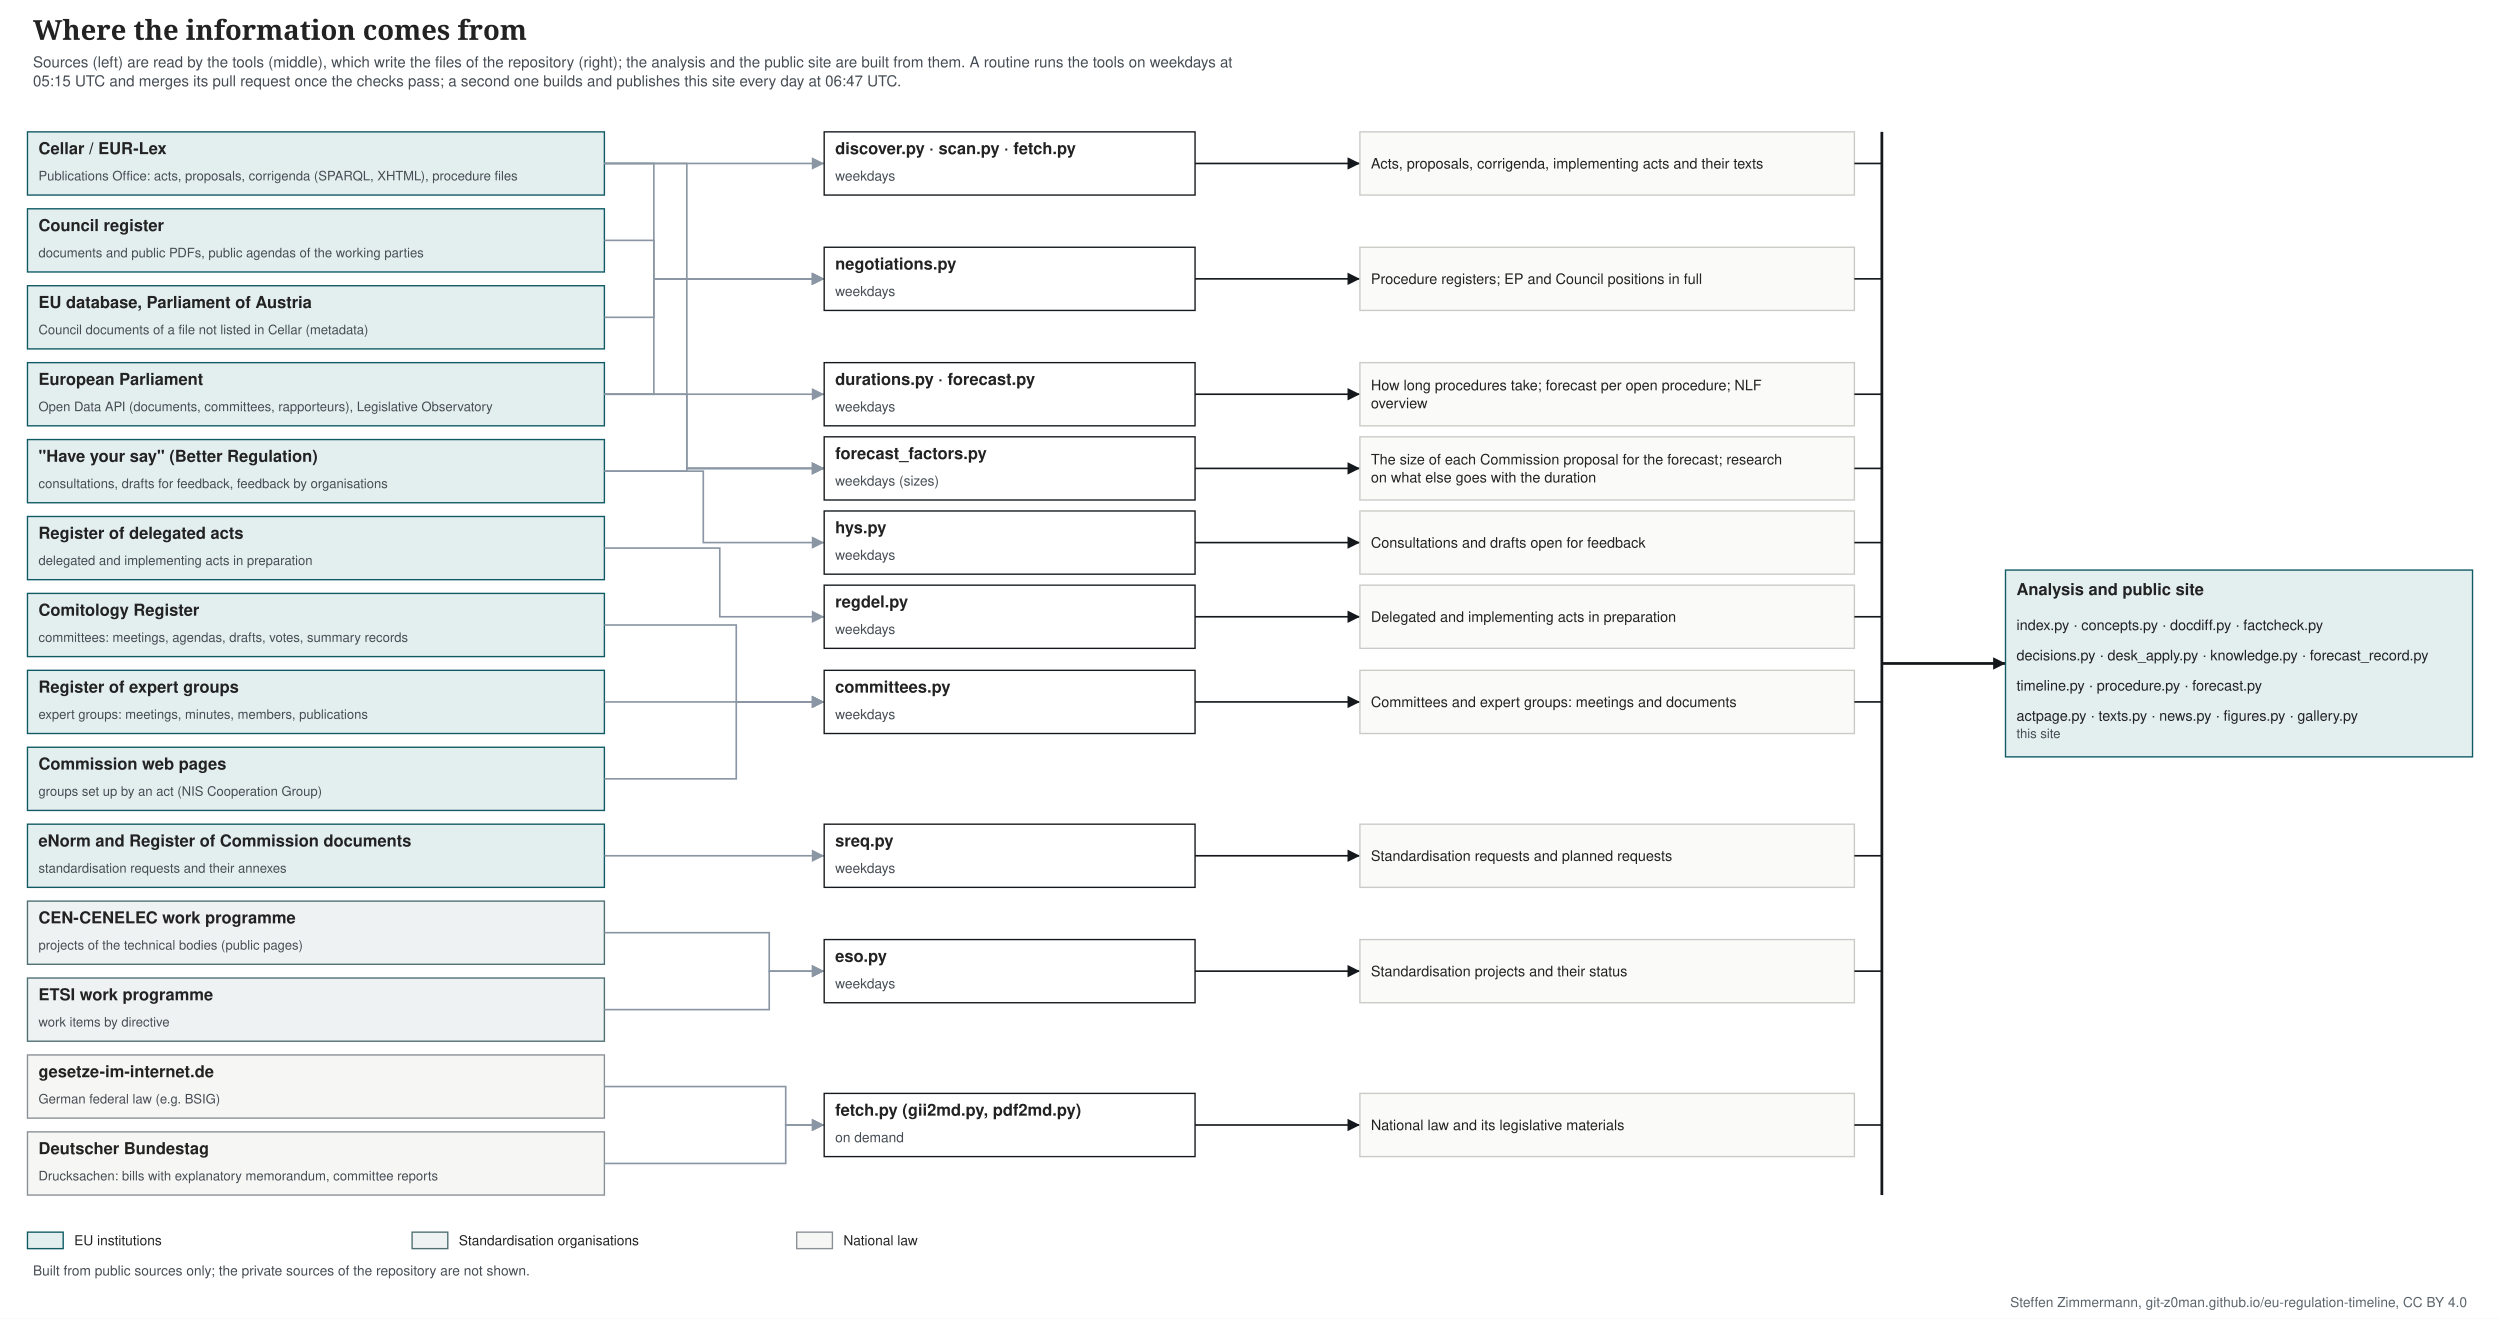
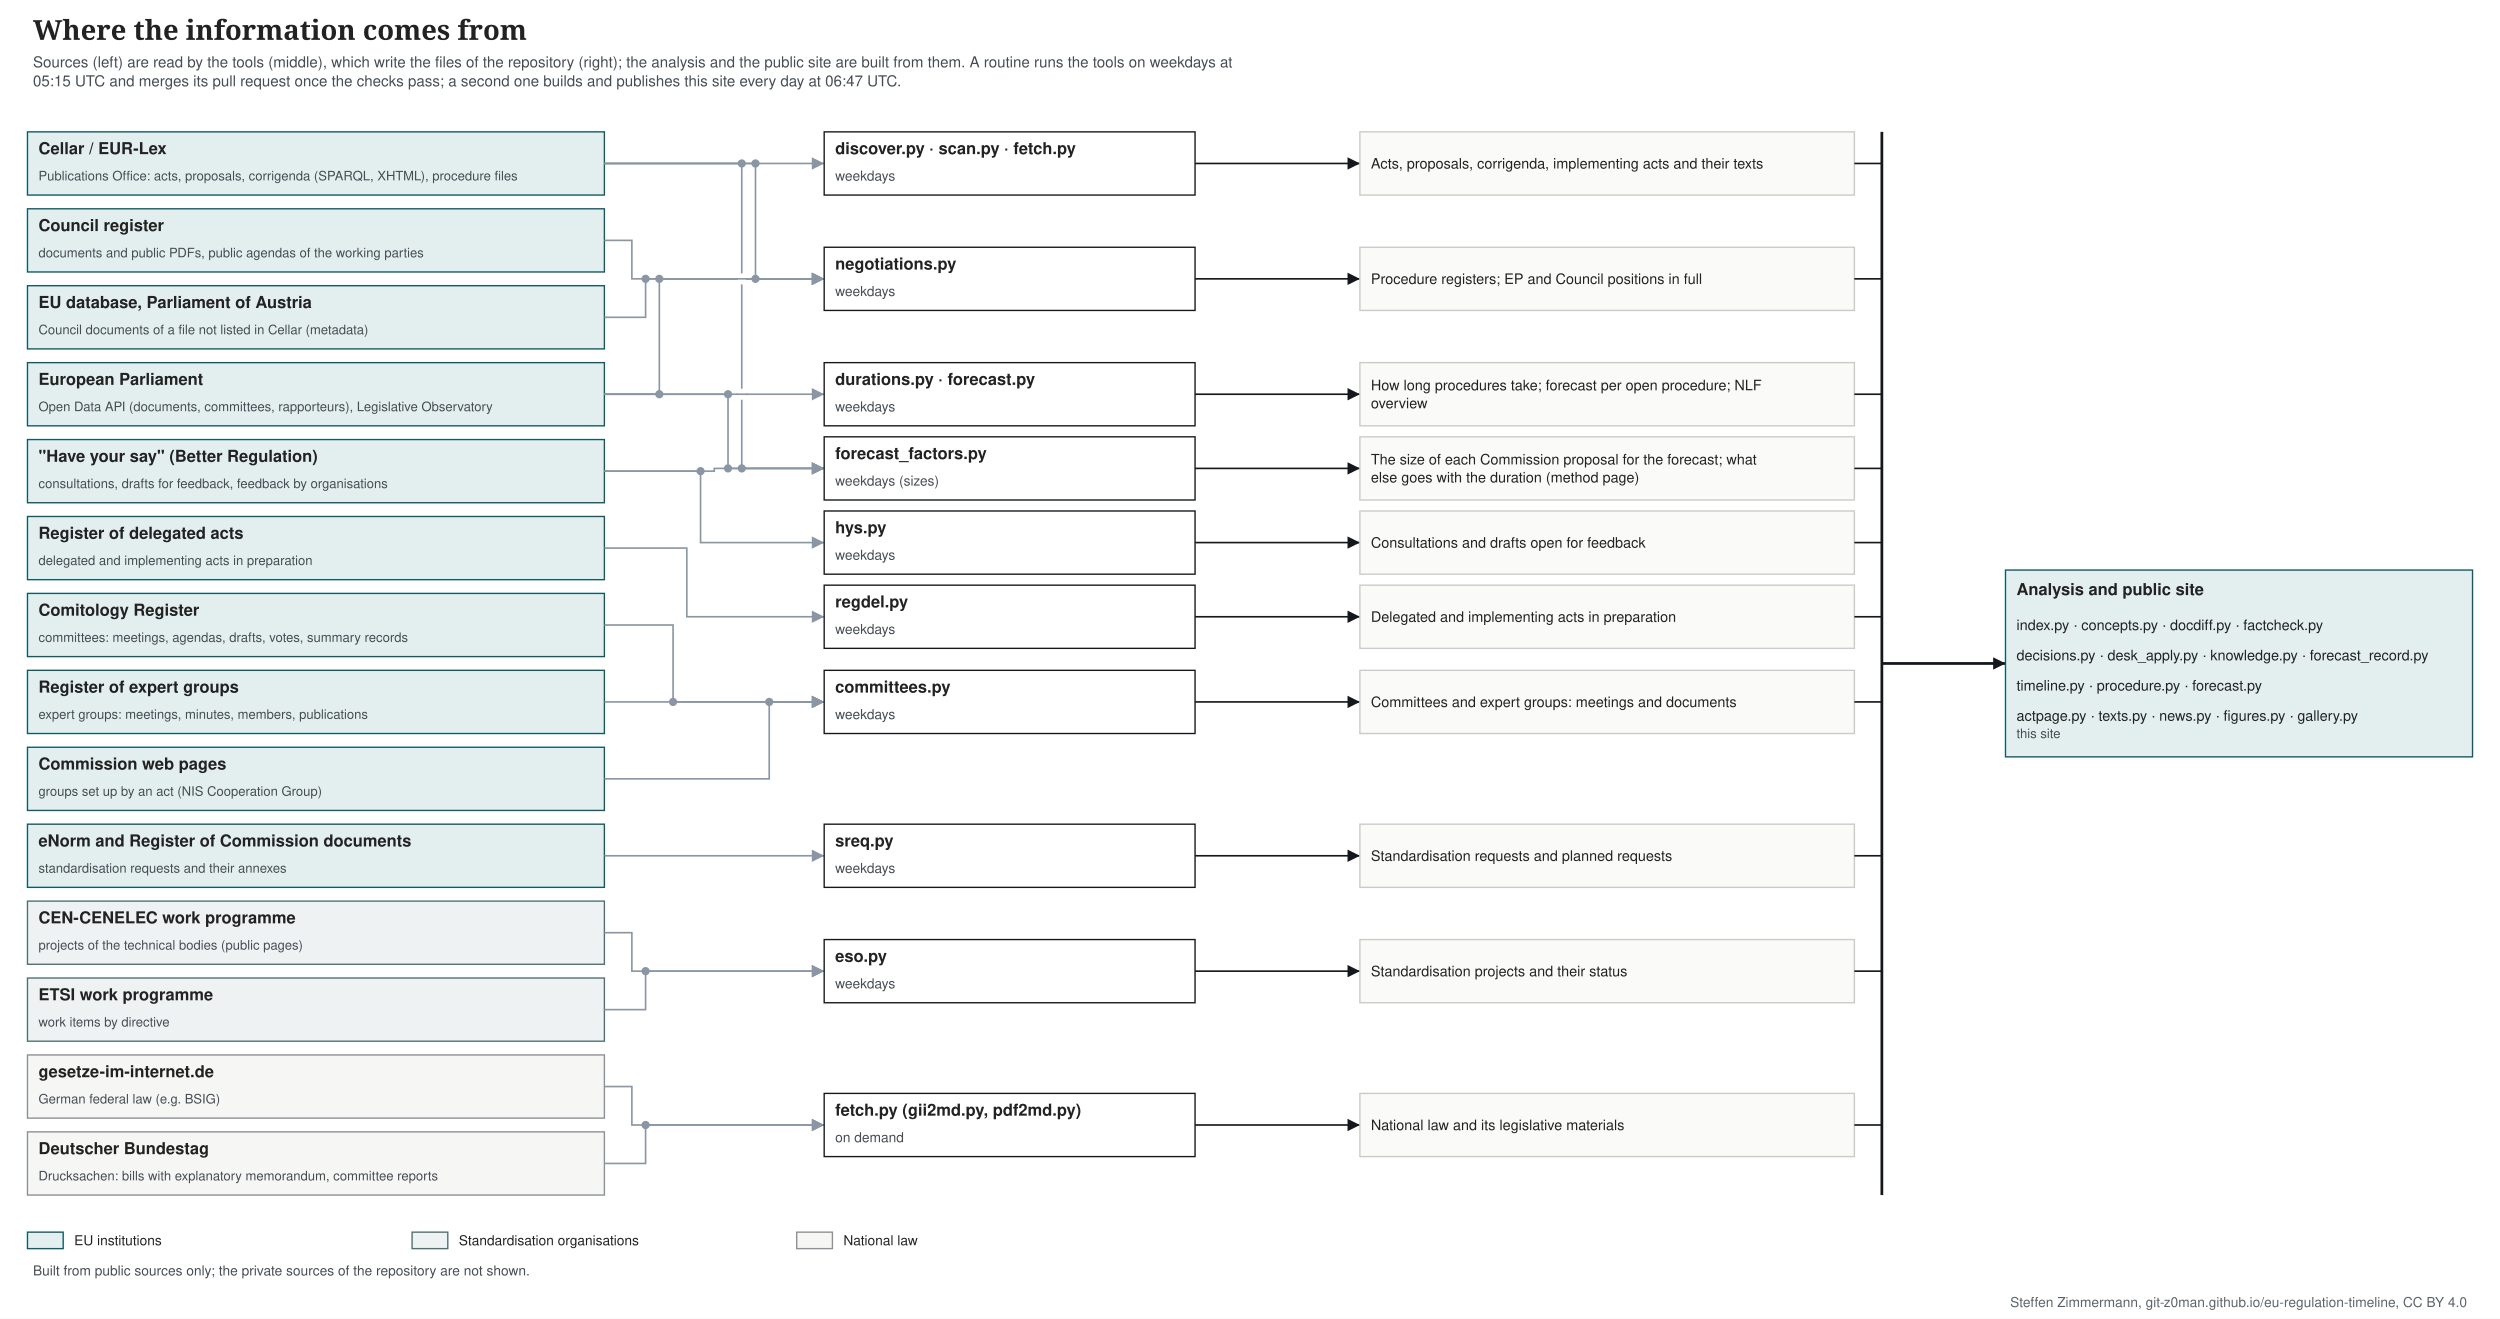
<svg xmlns="http://www.w3.org/2000/svg" width="1820" height="960" viewBox="0 0 1820 960" font-family="&quot;Source Sans 3&quot;, Helvetica, Arial, sans-serif">
  <rect width="1820" height="960" fill="#ffffff" />
  <text font-size="20" fill="#222222" text-anchor="start" font-family="&quot;Source Serif 4&quot;, Georgia, serif" font-weight="600">
    <tspan x="24.0" y="29.0">Where the information comes from</tspan>
  </text>
  <text font-size="11" fill="#454c53" text-anchor="start">
    <tspan x="24.0" y="49.0">Sources (left) are read by the tools (middle), which write the files of the repository (right); the analysis and the public site are built from them. A routine runs the tools on weekdays at</tspan>
    <tspan x="24.0" y="62.8">05:15 UTC and merges its pull request once the checks pass; a second one builds and publishes this site every day at 06:47 UTC.</tspan>
  </text>
  <rect x="20.0" y="96.0" width="420.0" height="46.0" fill="#e3eeef" stroke="#0f5a63" />
  <text font-size="12" fill="#222222" text-anchor="start" font-weight="bold">
    <tspan x="28.0" y="112.2">Cellar / EUR-Lex</tspan>
  </text>
  <text font-size="9.5" fill="#454c53" text-anchor="start">
    <tspan x="28.0" y="131.3">Publications Office: acts, proposals, corrigenda (SPARQL, XHTML), procedure files</tspan>
  </text>
  <rect x="20.0" y="152.0" width="420.0" height="46.0" fill="#e3eeef" stroke="#0f5a63" />
  <text font-size="12" fill="#222222" text-anchor="start" font-weight="bold">
    <tspan x="28.0" y="168.2">Council register</tspan>
  </text>
  <text font-size="9.5" fill="#454c53" text-anchor="start">
    <tspan x="28.0" y="187.3">documents and public PDFs, public agendas of the working parties</tspan>
  </text>
  <rect x="20.0" y="208.0" width="420.0" height="46.0" fill="#e3eeef" stroke="#0f5a63" />
  <text font-size="12" fill="#222222" text-anchor="start" font-weight="bold">
    <tspan x="28.0" y="224.2">EU database, Parliament of Austria</tspan>
  </text>
  <text font-size="9.5" fill="#454c53" text-anchor="start">
    <tspan x="28.0" y="243.3">Council documents of a file not listed in Cellar (metadata)</tspan>
  </text>
  <rect x="20.0" y="264.0" width="420.0" height="46.0" fill="#e3eeef" stroke="#0f5a63" />
  <text font-size="12" fill="#222222" text-anchor="start" font-weight="bold">
    <tspan x="28.0" y="280.2">European Parliament</tspan>
  </text>
  <text font-size="9.5" fill="#454c53" text-anchor="start">
    <tspan x="28.0" y="299.3">Open Data API (documents, committees, rapporteurs), Legislative Observatory</tspan>
  </text>
  <rect x="20.0" y="320.0" width="420.0" height="46.0" fill="#e3eeef" stroke="#0f5a63" />
  <text font-size="12" fill="#222222" text-anchor="start" font-weight="bold">
    <tspan x="28.0" y="336.2">"Have your say" (Better Regulation)</tspan>
  </text>
  <text font-size="9.5" fill="#454c53" text-anchor="start">
    <tspan x="28.0" y="355.3">consultations, drafts for feedback, feedback by organisations</tspan>
  </text>
  <rect x="20.0" y="376.0" width="420.0" height="46.0" fill="#e3eeef" stroke="#0f5a63" />
  <text font-size="12" fill="#222222" text-anchor="start" font-weight="bold">
    <tspan x="28.0" y="392.2">Register of delegated acts</tspan>
  </text>
  <text font-size="9.5" fill="#454c53" text-anchor="start">
    <tspan x="28.0" y="411.3">delegated and implementing acts in preparation</tspan>
  </text>
  <rect x="20.0" y="432.0" width="420.0" height="46.0" fill="#e3eeef" stroke="#0f5a63" />
  <text font-size="12" fill="#222222" text-anchor="start" font-weight="bold">
    <tspan x="28.0" y="448.2">Comitology Register</tspan>
  </text>
  <text font-size="9.5" fill="#454c53" text-anchor="start">
    <tspan x="28.0" y="467.3">committees: meetings, agendas, drafts, votes, summary records</tspan>
  </text>
  <rect x="20.0" y="488.0" width="420.0" height="46.0" fill="#e3eeef" stroke="#0f5a63" />
  <text font-size="12" fill="#222222" text-anchor="start" font-weight="bold">
    <tspan x="28.0" y="504.2">Register of expert groups</tspan>
  </text>
  <text font-size="9.5" fill="#454c53" text-anchor="start">
    <tspan x="28.0" y="523.3">expert groups: meetings, minutes, members, publications</tspan>
  </text>
  <rect x="20.0" y="544.0" width="420.0" height="46.0" fill="#e3eeef" stroke="#0f5a63" />
  <text font-size="12" fill="#222222" text-anchor="start" font-weight="bold">
    <tspan x="28.0" y="560.2">Commission web pages</tspan>
  </text>
  <text font-size="9.5" fill="#454c53" text-anchor="start">
    <tspan x="28.0" y="579.3">groups set up by an act (NIS Cooperation Group)</tspan>
  </text>
  <rect x="20.0" y="600.0" width="420.0" height="46.0" fill="#e3eeef" stroke="#0f5a63" />
  <text font-size="12" fill="#222222" text-anchor="start" font-weight="bold">
    <tspan x="28.0" y="616.2">eNorm and Register of Commission documents</tspan>
  </text>
  <text font-size="9.5" fill="#454c53" text-anchor="start">
    <tspan x="28.0" y="635.3">standardisation requests and their annexes</tspan>
  </text>
  <rect x="20.0" y="656.0" width="420.0" height="46.0" fill="#eef2f2" stroke="#4f6f73" />
  <text font-size="12" fill="#222222" text-anchor="start" font-weight="bold">
    <tspan x="28.0" y="672.2">CEN-CENELEC work programme</tspan>
  </text>
  <text font-size="9.5" fill="#454c53" text-anchor="start">
    <tspan x="28.0" y="691.3">projects of the technical bodies (public pages)</tspan>
  </text>
  <rect x="20.0" y="712.0" width="420.0" height="46.0" fill="#eef2f2" stroke="#4f6f73" />
  <text font-size="12" fill="#222222" text-anchor="start" font-weight="bold">
    <tspan x="28.0" y="728.2">ETSI work programme</tspan>
  </text>
  <text font-size="9.5" fill="#454c53" text-anchor="start">
    <tspan x="28.0" y="747.3">work items by directive</tspan>
  </text>
  <rect x="20.0" y="768.0" width="420.0" height="46.0" fill="#f6f6f4" stroke="#8a9096" />
  <text font-size="12" fill="#222222" text-anchor="start" font-weight="bold">
    <tspan x="28.0" y="784.2">gesetze-im-internet.de</tspan>
  </text>
  <text font-size="9.5" fill="#454c53" text-anchor="start">
    <tspan x="28.0" y="803.3">German federal law (e.g. BSIG)</tspan>
  </text>
  <rect x="20.0" y="824.0" width="420.0" height="46.0" fill="#f6f6f4" stroke="#8a9096" />
  <text font-size="12" fill="#222222" text-anchor="start" font-weight="bold">
    <tspan x="28.0" y="840.2">Deutscher Bundestag</tspan>
  </text>
  <text font-size="9.5" fill="#454c53" text-anchor="start">
    <tspan x="28.0" y="859.3">Drucksachen: bills with explanatory memorandum, committee reports</tspan>
  </text>
-   <polyline points="440.0,119.0 464.0,119.0 464.0,119.0 600.0,119.0" fill="none" stroke="#8a96a3" stroke-width="1.2" />
+   <polyline points="440.0,119.0 600.0,119.0" fill="none" stroke="#8a96a3" stroke-width="1.2" />
  <polygon points="600.0,119.0 591.0,123.5 591.0,114.5" fill="#8a96a3" />
+   <polyline points="440.0,287.0 480.0,287.0 480.0,203.0 600.0,203.0" fill="none" stroke="#8a96a3" stroke-width="1.2" />
+   <polygon points="600.0,203.0 591.0,207.5 591.0,198.5" fill="#8a96a3" />
+   <polyline points="440.0,175.0 460.0,175.0 460.0,203.0 600.0,203.0" fill="none" stroke="#8a96a3" stroke-width="1.2" />
+   <polygon points="600.0,203.0 591.0,207.5 591.0,198.5" fill="#8a96a3" />
+   <polyline points="440.0,231.0 470.0,231.0 470.0,203.0 600.0,203.0" fill="none" stroke="#8a96a3" stroke-width="1.2" />
+   <polygon points="600.0,203.0 591.0,207.5 591.0,198.5" fill="#8a96a3" />
+   <polyline points="440.0,119.0 550.0,119.0 550.0,203.0 600.0,203.0" fill="none" stroke="#8a96a3" stroke-width="1.2" />
+   <polygon points="600.0,203.0 591.0,207.5 591.0,198.5" fill="#8a96a3" />
+   <polyline points="440.0,287.0 600.0,287.0" fill="none" stroke="#8a96a3" stroke-width="1.2" />
+   <polygon points="600.0,287.0 591.0,291.5 591.0,282.5" fill="#8a96a3" />
+   <polyline points="440.0,287.0 530.0,287.0 530.0,341.0 600.0,341.0" fill="none" stroke="#8a96a3" stroke-width="1.2" />
+   <polygon points="600.0,341.0 591.0,345.5 591.0,336.5" fill="#8a96a3" />
+   <polyline points="440.0,119.0 540.0,119.0 540.0,341.0 600.0,341.0" fill="none" stroke="#8a96a3" stroke-width="1.2" />
+   <polygon points="600.0,341.0 591.0,345.5 591.0,336.5" fill="#8a96a3" />
+   <polyline points="440.0,343.0 520.0,343.0 520.0,341.0 600.0,341.0" fill="none" stroke="#8a96a3" stroke-width="1.2" />
+   <polygon points="600.0,341.0 591.0,345.5 591.0,336.5" fill="#8a96a3" />
+   <polyline points="440.0,343.0 510.0,343.0 510.0,395.0 600.0,395.0" fill="none" stroke="#8a96a3" stroke-width="1.2" />
+   <polygon points="600.0,395.0 591.0,399.5 591.0,390.5" fill="#8a96a3" />
+   <polyline points="440.0,399.0 500.0,399.0 500.0,449.0 600.0,449.0" fill="none" stroke="#8a96a3" stroke-width="1.2" />
+   <polygon points="600.0,449.0 591.0,453.5 591.0,444.5" fill="#8a96a3" />
+   <polyline points="440.0,455.0 490.0,455.0 490.0,511.0 600.0,511.0" fill="none" stroke="#8a96a3" stroke-width="1.2" />
+   <polygon points="600.0,511.0 591.0,515.5 591.0,506.5" fill="#8a96a3" />
+   <polyline points="440.0,511.0 600.0,511.0" fill="none" stroke="#8a96a3" stroke-width="1.2" />
+   <polygon points="600.0,511.0 591.0,515.5 591.0,506.5" fill="#8a96a3" />
+   <polyline points="440.0,567.0 560.0,567.0 560.0,511.0 600.0,511.0" fill="none" stroke="#8a96a3" stroke-width="1.2" />
+   <polygon points="600.0,511.0 591.0,515.5 591.0,506.5" fill="#8a96a3" />
+   <polyline points="440.0,623.0 600.0,623.0" fill="none" stroke="#8a96a3" stroke-width="1.2" />
+   <polygon points="600.0,623.0 591.0,627.5 591.0,618.5" fill="#8a96a3" />
+   <polyline points="440.0,679.0 460.0,679.0 460.0,707.0 600.0,707.0" fill="none" stroke="#8a96a3" stroke-width="1.2" />
+   <polygon points="600.0,707.0 591.0,711.5 591.0,702.5" fill="#8a96a3" />
+   <polyline points="440.0,735.0 470.0,735.0 470.0,707.0 600.0,707.0" fill="none" stroke="#8a96a3" stroke-width="1.2" />
+   <polygon points="600.0,707.0 591.0,711.5 591.0,702.5" fill="#8a96a3" />
+   <polyline points="440.0,791.0 460.0,791.0 460.0,819.0 600.0,819.0" fill="none" stroke="#8a96a3" stroke-width="1.2" />
+   <polygon points="600.0,819.0 591.0,823.5 591.0,814.5" fill="#8a96a3" />
+   <polyline points="440.0,847.0 470.0,847.0 470.0,819.0 600.0,819.0" fill="none" stroke="#8a96a3" stroke-width="1.2" />
+   <polygon points="600.0,819.0 591.0,823.5 591.0,814.5" fill="#8a96a3" />
  <rect x="600.0" y="96.0" width="270.0" height="46.0" fill="#ffffff" stroke="#14181c" />
  <text font-size="12" fill="#222222" text-anchor="start" font-weight="bold">
    <tspan x="608.0" y="112.2">discover.py · scan.py · fetch.py</tspan>
  </text>
  <text font-size="10" fill="#454c53" text-anchor="start">
    <tspan x="608.0" y="131.5">weekdays</tspan>
  </text>
  <polyline points="870.0,119.0 990.0,119.0" fill="none" stroke="#14181c" stroke-width="1.2" />
  <polygon points="990.0,119.0 981.0,123.5 981.0,114.5" fill="#14181c" />
  <rect x="990.0" y="96.0" width="360.0" height="46.0" fill="#fafaf8" stroke="#c9ccc6" />
  <text font-size="10.5" fill="#222222" text-anchor="start">
    <tspan x="998.0" y="122.7">Acts, proposals, corrigenda, implementing acts and their texts</tspan>
  </text>
  <line x1="1350.0" y1="119.0" x2="1370.0" y2="119.0" stroke="#14181c" stroke-width="1.2" />
-   <polyline points="440.0,287.0 476.0,287.0 476.0,203.0 600.0,203.0" fill="none" stroke="#8a96a3" stroke-width="1.2" />
-   <polygon points="600.0,203.0 591.0,207.5 591.0,198.5" fill="#8a96a3" />
-   <polyline points="440.0,175.0 476.0,175.0 476.0,203.0 600.0,203.0" fill="none" stroke="#8a96a3" stroke-width="1.2" />
-   <polygon points="600.0,203.0 591.0,207.5 591.0,198.5" fill="#8a96a3" />
-   <polyline points="440.0,231.0 476.0,231.0 476.0,203.0 600.0,203.0" fill="none" stroke="#8a96a3" stroke-width="1.2" />
-   <polygon points="600.0,203.0 591.0,207.5 591.0,198.5" fill="#8a96a3" />
-   <polyline points="440.0,119.0 476.0,119.0 476.0,203.0 600.0,203.0" fill="none" stroke="#8a96a3" stroke-width="1.2" />
-   <polygon points="600.0,203.0 591.0,207.5 591.0,198.5" fill="#8a96a3" />
  <rect x="600.0" y="180.0" width="270.0" height="46.0" fill="#ffffff" stroke="#14181c" />
  <text font-size="12" fill="#222222" text-anchor="start" font-weight="bold">
    <tspan x="608.0" y="196.2">negotiations.py</tspan>
  </text>
  <text font-size="10" fill="#454c53" text-anchor="start">
    <tspan x="608.0" y="215.5">weekdays</tspan>
  </text>
  <polyline points="870.0,203.0 990.0,203.0" fill="none" stroke="#14181c" stroke-width="1.2" />
  <polygon points="990.0,203.0 981.0,207.5 981.0,198.5" fill="#14181c" />
  <rect x="990.0" y="180.0" width="360.0" height="46.0" fill="#fafaf8" stroke="#c9ccc6" />
  <text font-size="10.5" fill="#222222" text-anchor="start">
    <tspan x="998.0" y="206.7">Procedure registers; EP and Council positions in full</tspan>
  </text>
  <line x1="1350.0" y1="203.0" x2="1370.0" y2="203.0" stroke="#14181c" stroke-width="1.2" />
-   <polyline points="440.0,287.0 488.0,287.0 488.0,287.0 600.0,287.0" fill="none" stroke="#8a96a3" stroke-width="1.2" />
-   <polygon points="600.0,287.0 591.0,291.5 591.0,282.5" fill="#8a96a3" />
  <rect x="600.0" y="264.0" width="270.0" height="46.0" fill="#ffffff" stroke="#14181c" />
  <text font-size="12" fill="#222222" text-anchor="start" font-weight="bold">
    <tspan x="608.0" y="280.2">durations.py · forecast.py</tspan>
  </text>
  <text font-size="10" fill="#454c53" text-anchor="start">
    <tspan x="608.0" y="299.5">weekdays</tspan>
  </text>
  <polyline points="870.0,287.0 990.0,287.0" fill="none" stroke="#14181c" stroke-width="1.2" />
  <polygon points="990.0,287.0 981.0,291.5 981.0,282.5" fill="#14181c" />
  <rect x="990.0" y="264.0" width="360.0" height="46.0" fill="#fafaf8" stroke="#c9ccc6" />
  <text font-size="10.5" fill="#222222" text-anchor="start">
    <tspan x="998.0" y="284.1">How long procedures take; forecast per open procedure; NLF</tspan>
    <tspan x="998.0" y="297.2">overview</tspan>
  </text>
  <line x1="1350.0" y1="287.0" x2="1370.0" y2="287.0" stroke="#14181c" stroke-width="1.2" />
-   <polyline points="440.0,287.0 500.0,287.0 500.0,341.0 600.0,341.0" fill="none" stroke="#8a96a3" stroke-width="1.2" />
-   <polygon points="600.0,341.0 591.0,345.5 591.0,336.5" fill="#8a96a3" />
-   <polyline points="440.0,119.0 500.0,119.0 500.0,341.0 600.0,341.0" fill="none" stroke="#8a96a3" stroke-width="1.2" />
-   <polygon points="600.0,341.0 591.0,345.5 591.0,336.5" fill="#8a96a3" />
-   <polyline points="440.0,343.0 500.0,343.0 500.0,341.0 600.0,341.0" fill="none" stroke="#8a96a3" stroke-width="1.2" />
-   <polygon points="600.0,341.0 591.0,345.5 591.0,336.5" fill="#8a96a3" />
  <rect x="600.0" y="318.0" width="270.0" height="46.0" fill="#ffffff" stroke="#14181c" />
  <text font-size="12" fill="#222222" text-anchor="start" font-weight="bold">
    <tspan x="608.0" y="334.2">forecast_factors.py</tspan>
  </text>
  <text font-size="10" fill="#454c53" text-anchor="start">
    <tspan x="608.0" y="353.5">weekdays (sizes)</tspan>
  </text>
  <polyline points="870.0,341.0 990.0,341.0" fill="none" stroke="#14181c" stroke-width="1.2" />
  <polygon points="990.0,341.0 981.0,345.5 981.0,336.5" fill="#14181c" />
  <rect x="990.0" y="318.0" width="360.0" height="46.0" fill="#fafaf8" stroke="#c9ccc6" />
  <text font-size="10.5" fill="#222222" text-anchor="start">
-     <tspan x="998.0" y="338.1">The size of each Commission proposal for the forecast; research</tspan>
-     <tspan x="998.0" y="351.2">on what else goes with the duration</tspan>
+     <tspan x="998.0" y="338.1">The size of each Commission proposal for the forecast; what</tspan>
+     <tspan x="998.0" y="351.2">else goes with the duration (method page)</tspan>
  </text>
  <line x1="1350.0" y1="341.0" x2="1370.0" y2="341.0" stroke="#14181c" stroke-width="1.2" />
-   <polyline points="440.0,343.0 512.0,343.0 512.0,395.0 600.0,395.0" fill="none" stroke="#8a96a3" stroke-width="1.2" />
-   <polygon points="600.0,395.0 591.0,399.5 591.0,390.5" fill="#8a96a3" />
  <rect x="600.0" y="372.0" width="270.0" height="46.0" fill="#ffffff" stroke="#14181c" />
  <text font-size="12" fill="#222222" text-anchor="start" font-weight="bold">
    <tspan x="608.0" y="388.2">hys.py</tspan>
  </text>
  <text font-size="10" fill="#454c53" text-anchor="start">
    <tspan x="608.0" y="407.5">weekdays</tspan>
  </text>
  <polyline points="870.0,395.0 990.0,395.0" fill="none" stroke="#14181c" stroke-width="1.2" />
  <polygon points="990.0,395.0 981.0,399.5 981.0,390.5" fill="#14181c" />
  <rect x="990.0" y="372.0" width="360.0" height="46.0" fill="#fafaf8" stroke="#c9ccc6" />
  <text font-size="10.5" fill="#222222" text-anchor="start">
    <tspan x="998.0" y="398.7">Consultations and drafts open for feedback</tspan>
  </text>
  <line x1="1350.0" y1="395.0" x2="1370.0" y2="395.0" stroke="#14181c" stroke-width="1.2" />
-   <polyline points="440.0,399.0 524.0,399.0 524.0,449.0 600.0,449.0" fill="none" stroke="#8a96a3" stroke-width="1.2" />
-   <polygon points="600.0,449.0 591.0,453.5 591.0,444.5" fill="#8a96a3" />
  <rect x="600.0" y="426.0" width="270.0" height="46.0" fill="#ffffff" stroke="#14181c" />
  <text font-size="12" fill="#222222" text-anchor="start" font-weight="bold">
    <tspan x="608.0" y="442.2">regdel.py</tspan>
  </text>
  <text font-size="10" fill="#454c53" text-anchor="start">
    <tspan x="608.0" y="461.5">weekdays</tspan>
  </text>
  <polyline points="870.0,449.0 990.0,449.0" fill="none" stroke="#14181c" stroke-width="1.2" />
  <polygon points="990.0,449.0 981.0,453.5 981.0,444.5" fill="#14181c" />
  <rect x="990.0" y="426.0" width="360.0" height="46.0" fill="#fafaf8" stroke="#c9ccc6" />
  <text font-size="10.5" fill="#222222" text-anchor="start">
    <tspan x="998.0" y="452.7">Delegated and implementing acts in preparation</tspan>
  </text>
  <line x1="1350.0" y1="449.0" x2="1370.0" y2="449.0" stroke="#14181c" stroke-width="1.2" />
-   <polyline points="440.0,455.0 536.0,455.0 536.0,511.0 600.0,511.0" fill="none" stroke="#8a96a3" stroke-width="1.2" />
-   <polygon points="600.0,511.0 591.0,515.5 591.0,506.5" fill="#8a96a3" />
-   <polyline points="440.0,511.0 536.0,511.0 536.0,511.0 600.0,511.0" fill="none" stroke="#8a96a3" stroke-width="1.2" />
-   <polygon points="600.0,511.0 591.0,515.5 591.0,506.5" fill="#8a96a3" />
-   <polyline points="440.0,567.0 536.0,567.0 536.0,511.0 600.0,511.0" fill="none" stroke="#8a96a3" stroke-width="1.2" />
-   <polygon points="600.0,511.0 591.0,515.5 591.0,506.5" fill="#8a96a3" />
  <rect x="600.0" y="488.0" width="270.0" height="46.0" fill="#ffffff" stroke="#14181c" />
  <text font-size="12" fill="#222222" text-anchor="start" font-weight="bold">
    <tspan x="608.0" y="504.2">committees.py</tspan>
  </text>
  <text font-size="10" fill="#454c53" text-anchor="start">
    <tspan x="608.0" y="523.5">weekdays</tspan>
  </text>
  <polyline points="870.0,511.0 990.0,511.0" fill="none" stroke="#14181c" stroke-width="1.2" />
  <polygon points="990.0,511.0 981.0,515.5 981.0,506.5" fill="#14181c" />
  <rect x="990.0" y="488.0" width="360.0" height="46.0" fill="#fafaf8" stroke="#c9ccc6" />
  <text font-size="10.5" fill="#222222" text-anchor="start">
    <tspan x="998.0" y="514.7">Committees and expert groups: meetings and documents</tspan>
  </text>
  <line x1="1350.0" y1="511.0" x2="1370.0" y2="511.0" stroke="#14181c" stroke-width="1.2" />
-   <polyline points="440.0,623.0 548.0,623.0 548.0,623.0 600.0,623.0" fill="none" stroke="#8a96a3" stroke-width="1.2" />
-   <polygon points="600.0,623.0 591.0,627.5 591.0,618.5" fill="#8a96a3" />
  <rect x="600.0" y="600.0" width="270.0" height="46.0" fill="#ffffff" stroke="#14181c" />
  <text font-size="12" fill="#222222" text-anchor="start" font-weight="bold">
    <tspan x="608.0" y="616.2">sreq.py</tspan>
  </text>
  <text font-size="10" fill="#454c53" text-anchor="start">
    <tspan x="608.0" y="635.5">weekdays</tspan>
  </text>
  <polyline points="870.0,623.0 990.0,623.0" fill="none" stroke="#14181c" stroke-width="1.2" />
  <polygon points="990.0,623.0 981.0,627.5 981.0,618.5" fill="#14181c" />
  <rect x="990.0" y="600.0" width="360.0" height="46.0" fill="#fafaf8" stroke="#c9ccc6" />
  <text font-size="10.5" fill="#222222" text-anchor="start">
    <tspan x="998.0" y="626.7">Standardisation requests and planned requests</tspan>
  </text>
  <line x1="1350.0" y1="623.0" x2="1370.0" y2="623.0" stroke="#14181c" stroke-width="1.2" />
-   <polyline points="440.0,679.0 560.0,679.0 560.0,707.0 600.0,707.0" fill="none" stroke="#8a96a3" stroke-width="1.2" />
-   <polygon points="600.0,707.0 591.0,711.5 591.0,702.5" fill="#8a96a3" />
-   <polyline points="440.0,735.0 560.0,735.0 560.0,707.0 600.0,707.0" fill="none" stroke="#8a96a3" stroke-width="1.2" />
-   <polygon points="600.0,707.0 591.0,711.5 591.0,702.5" fill="#8a96a3" />
  <rect x="600.0" y="684.0" width="270.0" height="46.0" fill="#ffffff" stroke="#14181c" />
  <text font-size="12" fill="#222222" text-anchor="start" font-weight="bold">
    <tspan x="608.0" y="700.2">eso.py</tspan>
  </text>
  <text font-size="10" fill="#454c53" text-anchor="start">
    <tspan x="608.0" y="719.5">weekdays</tspan>
  </text>
  <polyline points="870.0,707.0 990.0,707.0" fill="none" stroke="#14181c" stroke-width="1.2" />
  <polygon points="990.0,707.0 981.0,711.5 981.0,702.5" fill="#14181c" />
  <rect x="990.0" y="684.0" width="360.0" height="46.0" fill="#fafaf8" stroke="#c9ccc6" />
  <text font-size="10.5" fill="#222222" text-anchor="start">
    <tspan x="998.0" y="710.7">Standardisation projects and their status</tspan>
  </text>
  <line x1="1350.0" y1="707.0" x2="1370.0" y2="707.0" stroke="#14181c" stroke-width="1.2" />
-   <polyline points="440.0,791.0 572.0,791.0 572.0,819.0 600.0,819.0" fill="none" stroke="#8a96a3" stroke-width="1.2" />
-   <polygon points="600.0,819.0 591.0,823.5 591.0,814.5" fill="#8a96a3" />
-   <polyline points="440.0,847.0 572.0,847.0 572.0,819.0 600.0,819.0" fill="none" stroke="#8a96a3" stroke-width="1.2" />
-   <polygon points="600.0,819.0 591.0,823.5 591.0,814.5" fill="#8a96a3" />
  <rect x="600.0" y="796.0" width="270.0" height="46.0" fill="#ffffff" stroke="#14181c" />
  <text font-size="12" fill="#222222" text-anchor="start" font-weight="bold">
    <tspan x="608.0" y="812.2">fetch.py (gii2md.py, pdf2md.py)</tspan>
  </text>
  <text font-size="10" fill="#454c53" text-anchor="start">
    <tspan x="608.0" y="831.5">on demand</tspan>
  </text>
  <polyline points="870.0,819.0 990.0,819.0" fill="none" stroke="#14181c" stroke-width="1.2" />
  <polygon points="990.0,819.0 981.0,823.5 981.0,814.5" fill="#14181c" />
  <rect x="990.0" y="796.0" width="360.0" height="46.0" fill="#fafaf8" stroke="#c9ccc6" />
  <text font-size="10.5" fill="#222222" text-anchor="start">
    <tspan x="998.0" y="822.7">National law and its legislative materials</tspan>
  </text>
  <line x1="1350.0" y1="819.0" x2="1370.0" y2="819.0" stroke="#14181c" stroke-width="1.2" />
+   <rect x="537.0" y="199.0" width="6.0" height="8.0" fill="#ffffff" stroke="none" />
+   <line x1="536.0" y1="203.0" x2="544.0" y2="203.0" stroke="#8a96a3" stroke-width="1.2" />
+   <rect x="537.0" y="283.0" width="6.0" height="8.0" fill="#ffffff" stroke="none" />
+   <line x1="536.0" y1="287.0" x2="544.0" y2="287.0" stroke="#8a96a3" stroke-width="1.2" />
+   <rect x="467.0" y="200.0" width="6.0" height="6.0" fill="#8a96a3" stroke="none" rx="3.0" />
+   <rect x="467.0" y="704.0" width="6.0" height="6.0" fill="#8a96a3" stroke="none" rx="3.0" />
+   <rect x="467.0" y="816.0" width="6.0" height="6.0" fill="#8a96a3" stroke="none" rx="3.0" />
+   <rect x="477.0" y="200.0" width="6.0" height="6.0" fill="#8a96a3" stroke="none" rx="3.0" />
+   <rect x="477.0" y="284.0" width="6.0" height="6.0" fill="#8a96a3" stroke="none" rx="3.0" />
+   <rect x="487.0" y="508.0" width="6.0" height="6.0" fill="#8a96a3" stroke="none" rx="3.0" />
+   <rect x="507.0" y="340.0" width="6.0" height="6.0" fill="#8a96a3" stroke="none" rx="3.0" />
+   <rect x="527.0" y="284.0" width="6.0" height="6.0" fill="#8a96a3" stroke="none" rx="3.0" />
+   <rect x="527.0" y="338.0" width="6.0" height="6.0" fill="#8a96a3" stroke="none" rx="3.0" />
+   <rect x="537.0" y="116.0" width="6.0" height="6.0" fill="#8a96a3" stroke="none" rx="3.0" />
+   <rect x="537.0" y="338.0" width="6.0" height="6.0" fill="#8a96a3" stroke="none" rx="3.0" />
+   <rect x="547.0" y="116.0" width="6.0" height="6.0" fill="#8a96a3" stroke="none" rx="3.0" />
+   <rect x="547.0" y="200.0" width="6.0" height="6.0" fill="#8a96a3" stroke="none" rx="3.0" />
+   <rect x="557.0" y="508.0" width="6.0" height="6.0" fill="#8a96a3" stroke="none" rx="3.0" />
  <line x1="1370.0" y1="96.0" x2="1370.0" y2="870.0" stroke="#14181c" stroke-width="2" />
  <polyline points="1370.0,483.0 1460.0,483.0" fill="none" stroke="#14181c" stroke-width="2" />
  <polygon points="1460.0,483.0 1451.0,487.5 1451.0,478.5" fill="#14181c" />
  <rect x="1460.0" y="415.0" width="340.0" height="136.0" fill="#e3eeef" stroke="#0f5a63" />
  <text font-size="12" fill="#222222" text-anchor="start" font-weight="bold">
    <tspan x="1468.0" y="433.2">Analysis and public site</tspan>
  </text>
  <text font-size="10.5" fill="#222222" text-anchor="start">
    <tspan x="1468.0" y="458.7">index.py · concepts.py · docdiff.py · factcheck.py</tspan>
  </text>
  <text font-size="10.5" fill="#222222" text-anchor="start">
    <tspan x="1468.0" y="480.7">decisions.py · desk_apply.py · knowledge.py · forecast_record.py</tspan>
  </text>
  <text font-size="10.5" fill="#222222" text-anchor="start">
    <tspan x="1468.0" y="502.7">timeline.py · procedure.py · forecast.py</tspan>
  </text>
  <text font-size="10.5" fill="#222222" text-anchor="start">
    <tspan x="1468.0" y="524.7">actpage.py · texts.py · news.py · figures.py · gallery.py</tspan>
  </text>
  <text font-size="9.5" fill="#454c53" text-anchor="start">
    <tspan x="1468.0" y="537.3">this site</tspan>
  </text>
  <rect x="20.0" y="897.0" width="26.0" height="12.0" fill="#e3eeef" stroke="#0f5a63" />
  <text font-size="10" fill="#222222" text-anchor="start">
    <tspan x="54.0" y="906.5">EU institutions</tspan>
  </text>
  <rect x="300.0" y="897.0" width="26.0" height="12.0" fill="#eef2f2" stroke="#4f6f73" />
  <text font-size="10" fill="#222222" text-anchor="start">
    <tspan x="334.0" y="906.5">Standardisation organisations</tspan>
  </text>
  <rect x="580.0" y="897.0" width="26.0" height="12.0" fill="#f6f6f4" stroke="#8a9096" />
  <text font-size="10" fill="#222222" text-anchor="start">
    <tspan x="614.0" y="906.5">National law</tspan>
  </text>
  <text font-size="10" fill="#454c53" text-anchor="start">
    <tspan x="24.0" y="928.5">Built from public sources only; the private sources of the repository are not shown.</tspan>
  </text>
  <text font-size="10" fill="#5b646b" text-anchor="end">
    <tspan x="1796.0" y="951.5">Steffen Zimmermann, git-z0man.github.io/eu-regulation-timeline, CC BY 4.0</tspan>
  </text>
</svg>
